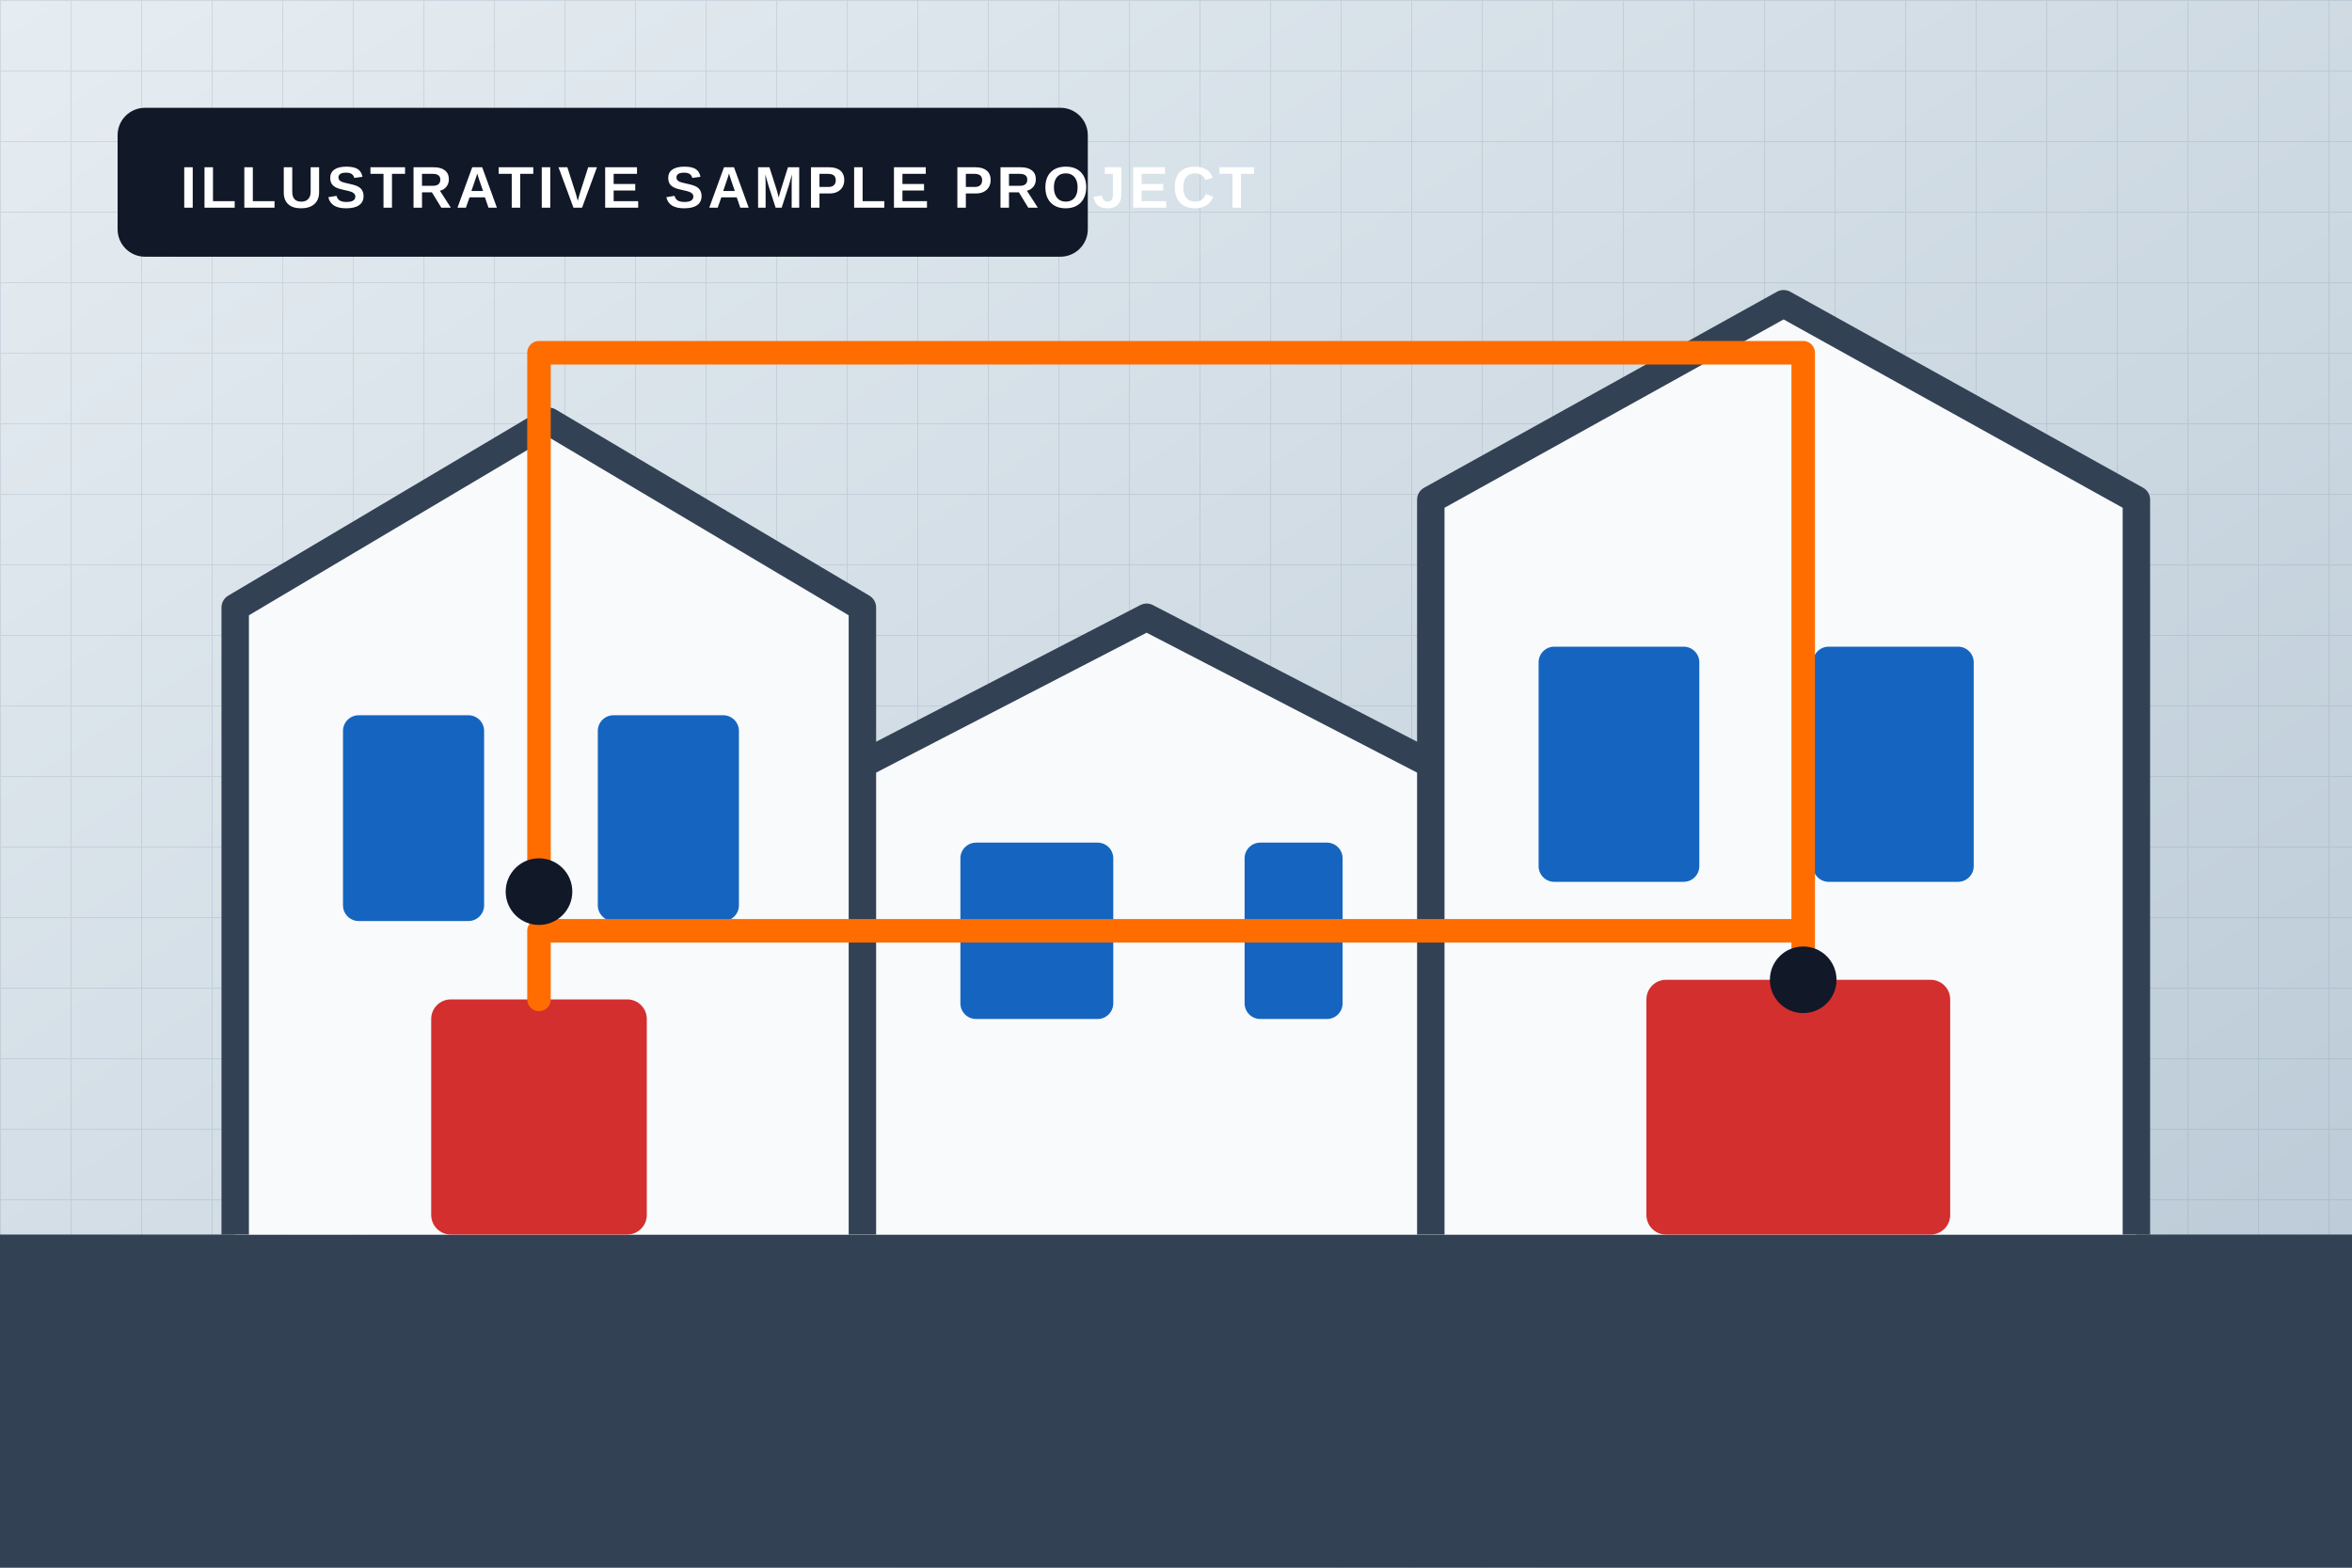
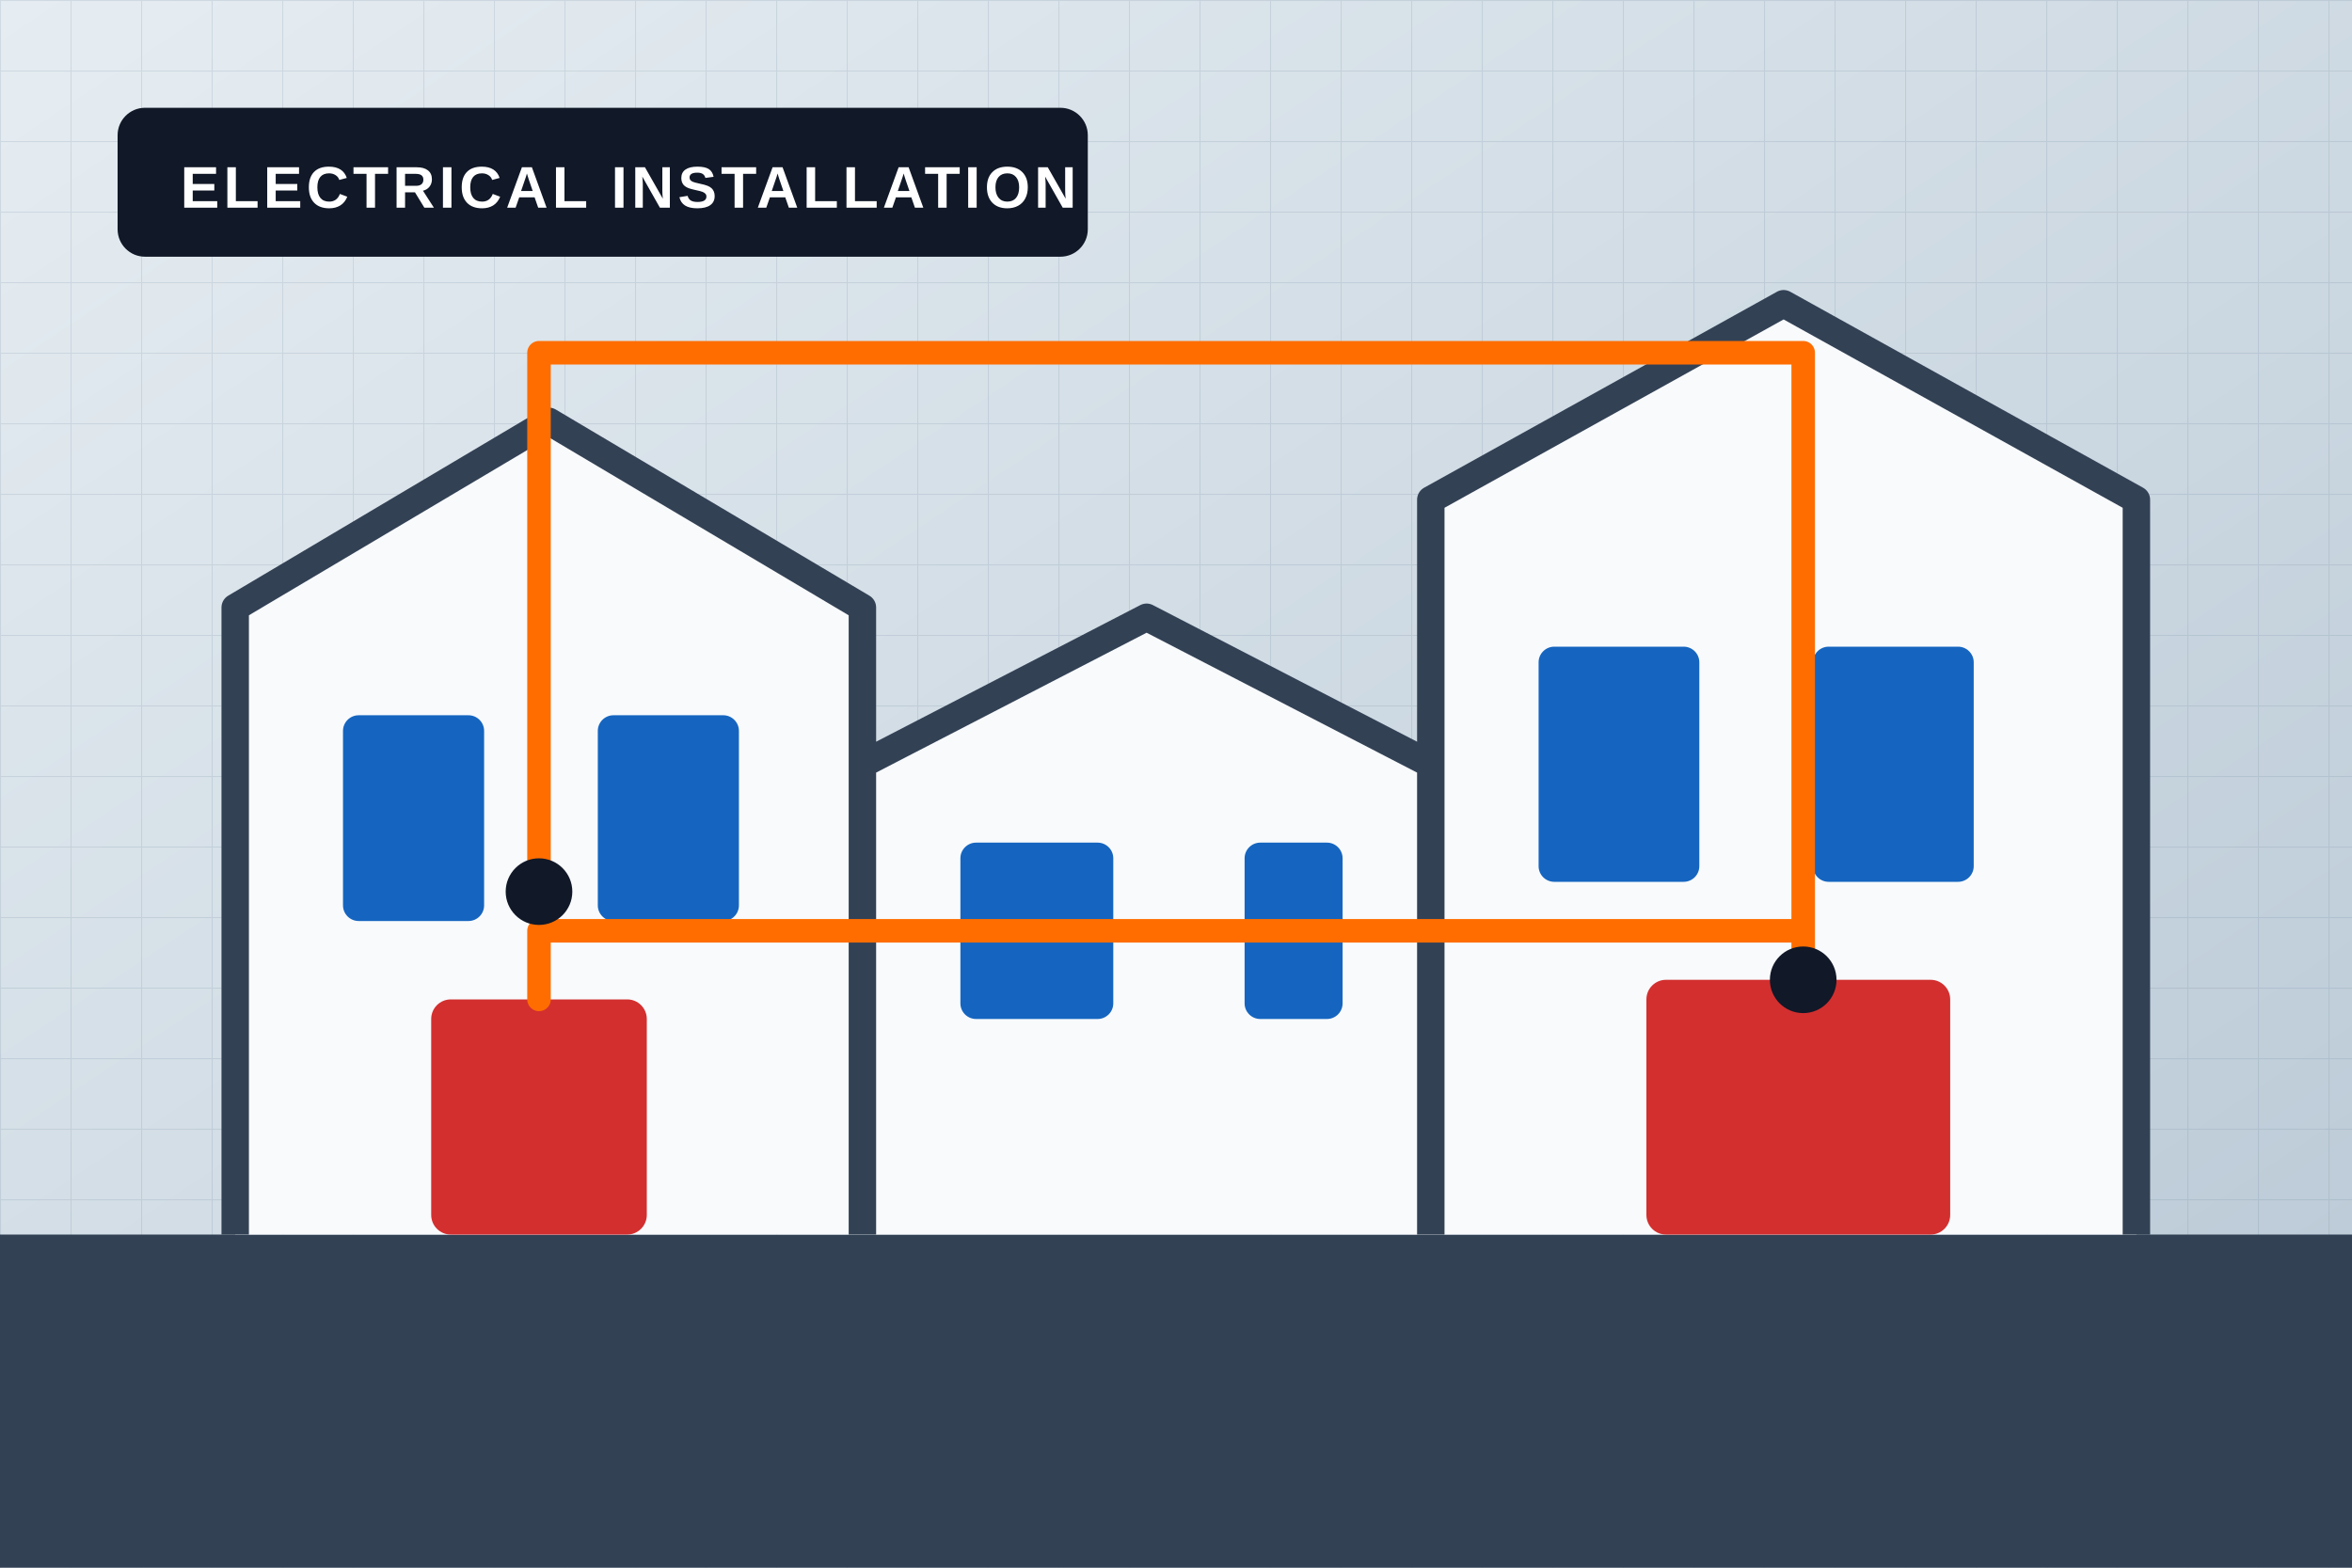
<svg xmlns="http://www.w3.org/2000/svg" viewBox="0 0 1200 800" role="img">
  <defs>
    <linearGradient id="sky" x1="0" x2="1" y1="0" y2="1">
      <stop offset="0" stop-color="#e6edf2" />
      <stop offset="1" stop-color="#b8c8d5" />
    </linearGradient>
    <pattern id="plan" width="36" height="36" patternUnits="userSpaceOnUse">
      <path d="M36 0H0V36" fill="none" stroke="#58718a" stroke-opacity=".16" />
    </pattern>
  </defs>
  <rect width="1200" height="800" fill="url(#sky)" />
  <rect width="1200" height="800" fill="url(#plan)" />
  <path d="M0 630h1200v170H0z" fill="#334155" />
  <path d="M120 630V310l160-95 160 95v320M440 630V390l145-75 145 75v240M730 630V255l180-100 180 100v375" fill="#f8fafc" stroke="#334155" stroke-width="14" stroke-linejoin="round" />
  <g fill="#1565c0">
    <rect x="175" y="365" width="72" height="105" rx="8" />
    <rect x="305" y="365" width="72" height="105" rx="8" />
    <rect x="490" y="430" width="78" height="90" rx="8" />
    <rect x="635" y="430" width="50" height="90" rx="8" />
    <rect x="785" y="330" width="82" height="120" rx="8" />
    <rect x="925" y="330" width="82" height="120" rx="8" />
  </g>
  <g fill="#d32f2f">
    <rect x="220" y="510" width="110" height="120" rx="10" />
    <rect x="840" y="500" width="155" height="130" rx="10" />
  </g>
  <path d="M275 510V475h645v25M275 455V180h645v320" fill="none" stroke="#ff6d00" stroke-width="12" stroke-linecap="round" stroke-linejoin="round" />
  <circle cx="275" cy="455" r="17" fill="#111827" />
  <circle cx="920" cy="500" r="17" fill="#111827" />
  <rect x="60" y="55" width="495" height="76" rx="14" fill="#111827" />
-   <text x="92" y="106" fill="#fff" font-family="Arial,sans-serif" font-size="30" font-weight="700" letter-spacing="2">ILLUSTRATIVE SAMPLE PROJECT</text>
+   <text x="92" y="106" fill="#fff" font-family="Arial,sans-serif" font-size="30" font-weight="700" letter-spacing="2">ELECTRICAL INSTALLATION</text>
</svg>
